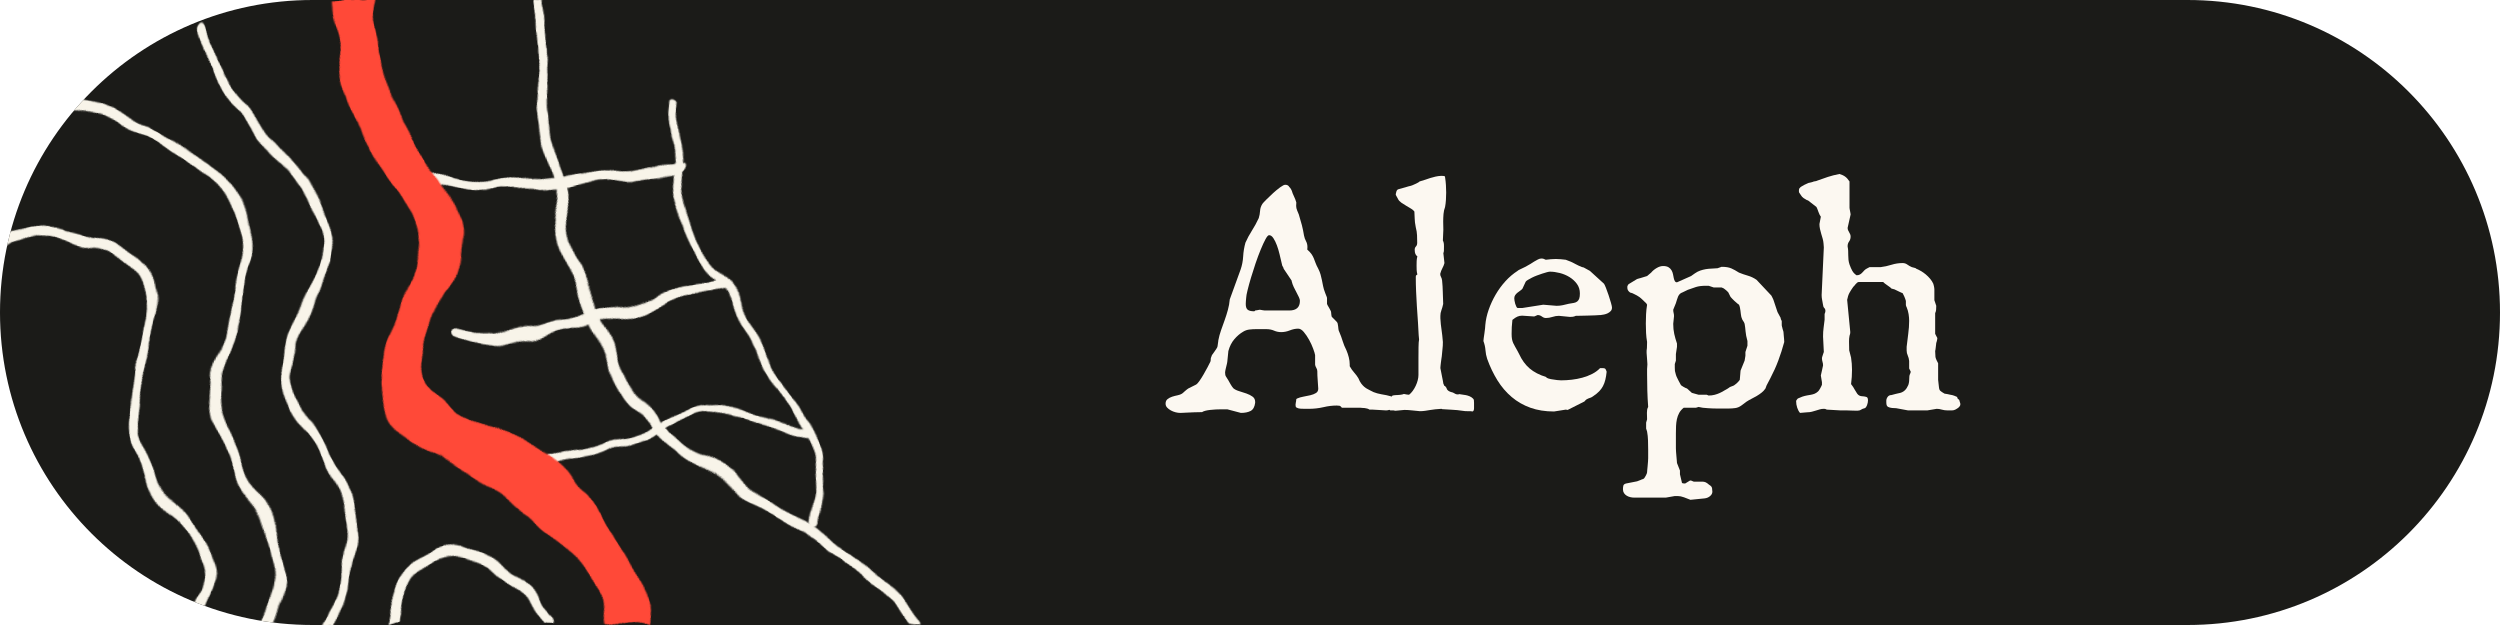
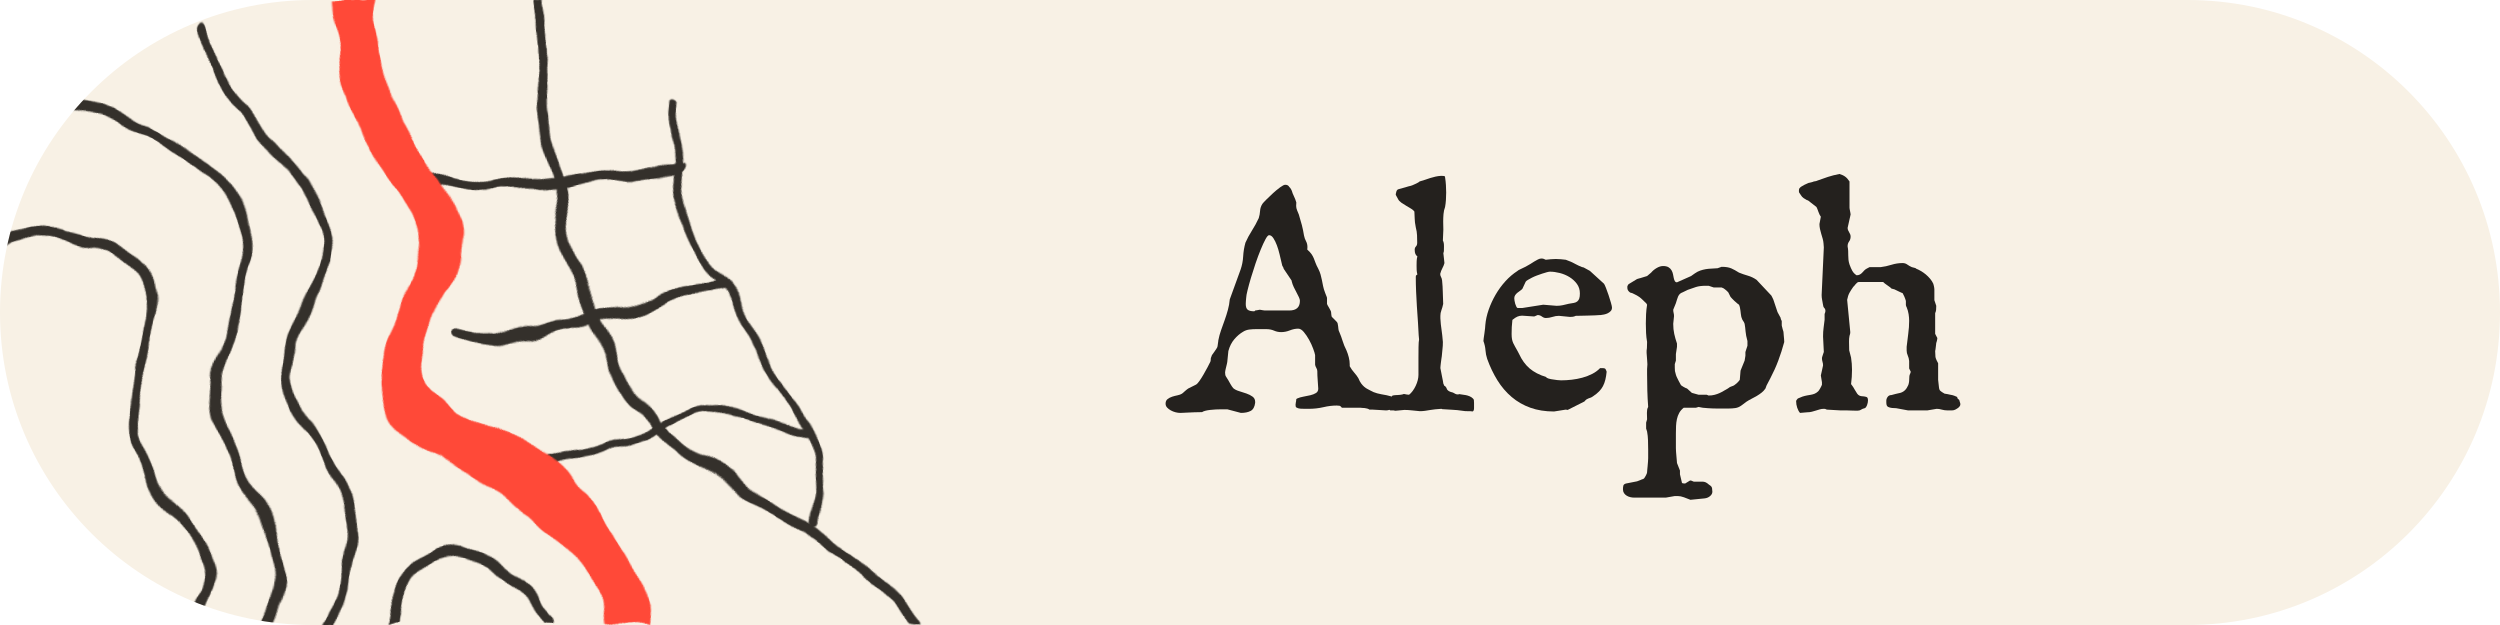
<svg xmlns="http://www.w3.org/2000/svg" xmlns:xlink="http://www.w3.org/1999/xlink" width="1040" height="260" viewBox="36 77 1040 260" fill="none" role="img" aria-labelledby="title desc">
+   <style>
+     @media (prefers-color-scheme: dark) {
+       .aleph-paper { fill: #1B1B18; }
+       .aleph-lines { stroke: #F8F4E9; }
+       .aleph-wordmark { fill: #FCF8F1; }
+     }
+   </style>
  <defs>
    <clipPath id="banner-pill">
      <rect x="36" y="77" width="1040" height="260" rx="130" />
    </clipPath>
    <filter id="banner-ink" x="-10%" y="-10%" width="120%" height="120%" color-interpolation-filters="sRGB">
      <feTurbulence type="fractalNoise" baseFrequency=".035" numOctaves="2" seed="12" result="wobble" />
      <feDisplacementMap in="SourceGraphic" in2="wobble" scale="10" xChannelSelector="R" yChannelSelector="G" result="drawn" />
      <feTurbulence type="fractalNoise" baseFrequency=".17" numOctaves="2" seed="12" result="grain" />
      <feDisplacementMap in="drawn" in2="grain" scale=".65" xChannelSelector="R" yChannelSelector="G" />
    </filter>
  </defs>
  <g clip-path="url(#banner-pill)">
-     <rect x="36" y="77" width="1040" height="260" fill="#1B1B18" />
+     <rect x="36" y="77" width="1040" height="260" class="aleph-paper" fill="#F8F1E5" />
    <g transform="translate(0 77) scale(1 1.12069) translate(0 -77)" filter="url(#banner-ink)">
-       <g stroke="#F8F4E9" stroke-width="4" stroke-linecap="round" stroke-linejoin="round">
+       <g class="aleph-lines" stroke="#34302B" stroke-width="4" stroke-linecap="round" stroke-linejoin="round">
        <path d="M60 119C78 114 102 125 119 138C137 152 143 169 135 188C128 205 120 218 127 237C133 255 149 264 151 282C153 293 148 305 142 317" />
        <path d="M34 169C48 159 65 162 80 168C100 176 102 189 98 204C93 220 89 231 97 248C105 266 129 278 122 297L120 301" />
        <path d="M120 88C125 105 138 121 155 135C171 149 176 162 170 180C166 194 154 205 157 221C159 235 172 244 178 258C187 278 178 297 168 315" />
        <path d="M263 73C256 110 265 145 277 178C287 208 299 229 324 246C349 263 387 276 419 309" />
        <path d="M316 115C313 138 322 162 336 183C354 210 383 239 376 272" stroke-width="3" />
        <path d="M217 144C246 153 284 137 318 141" />
        <path d="M226 201C263 208 306 182 336 184" />
        <path d="M258 249C285 252 313 230 338 230C350 230 360 233 371 237" stroke-width="3" />
        <path d="M198 314C200 295 209 284 223 282C237 280 255 295 266 308" />
      </g>
      <path d="M174 70C172 108 190 134 203 151C215 166 213 173 205 188C195 206 187 220 200 235C214 249 240 254 259 269C278 283 286 295 288 318L306 318C305 289 292 273 272 255C251 238 226 235 214 223C206 215 214 203 221 190C231 170 232 159 217 141C204 124 190 104 192 70Z" fill="#FF4938" />
    </g>
  </g>
  <g transform="translate(520 114) scale(1.45)" aria-label="Aleph" data-font-family="IM FELL English" data-font-style="normal" data-font-size="92">
    <defs>
      <g>
        <g id="wordmark-glyph-0-0">
          <path d="M -1.391 -1.707 C -1.391 -2.277 -1.207 -2.711 -0.832 -3.008 C -0.457 -3.309 -0.016 -3.543 0.492 -3.707 C 1.004 -3.871 1.52 -4.004 2.043 -4.109 C 2.566 -4.215 2.996 -4.371 3.324 -4.582 C 3.414 -4.641 3.535 -4.738 3.684 -4.875 C 3.832 -5.008 4 -5.16 4.18 -5.324 C 4.359 -5.488 4.539 -5.637 4.719 -5.773 C 4.898 -5.906 5.031 -6.004 5.121 -6.062 L 7.277 -7.141 C 7.547 -7.262 7.883 -7.605 8.289 -8.176 C 8.691 -8.746 9.098 -9.383 9.5 -10.086 C 9.906 -10.789 10.289 -11.477 10.648 -12.152 C 11.008 -12.824 11.262 -13.328 11.41 -13.656 C 11.469 -13.715 11.516 -13.883 11.547 -14.148 C 11.574 -14.422 11.59 -14.629 11.59 -14.781 C 11.621 -14.898 11.68 -15.055 11.77 -15.25 C 11.859 -15.445 11.906 -15.574 11.906 -15.633 C 11.965 -15.691 12.07 -15.836 12.219 -16.059 C 12.367 -16.285 12.531 -16.516 12.711 -16.758 C 12.891 -16.996 13.051 -17.227 13.184 -17.453 C 13.32 -17.676 13.402 -17.82 13.43 -17.879 C 13.461 -17.91 13.492 -18.02 13.523 -18.215 C 13.551 -18.41 13.582 -18.621 13.609 -18.844 C 13.641 -19.07 13.672 -19.285 13.703 -19.496 C 13.73 -19.707 13.746 -19.84 13.746 -19.898 C 13.926 -20.859 14.188 -21.824 14.531 -22.797 C 14.875 -23.77 15.223 -24.738 15.566 -25.695 C 15.91 -26.652 16.219 -27.625 16.484 -28.617 C 16.758 -29.602 16.938 -30.605 17.023 -31.625 L 20.125 -40.16 C 20.543 -41.359 20.793 -42.625 20.867 -43.957 C 20.941 -45.289 21.156 -46.598 21.516 -47.887 C 22.027 -49.055 22.641 -50.199 23.359 -51.324 C 24.078 -52.445 24.738 -53.652 25.336 -54.938 C 25.547 -55.598 25.672 -56.293 25.719 -57.027 C 25.762 -57.762 25.996 -58.445 26.414 -59.07 C 26.562 -59.281 26.938 -59.688 27.539 -60.285 C 28.137 -60.883 28.781 -61.5 29.469 -62.125 C 30.156 -62.758 30.832 -63.309 31.492 -63.789 C 32.148 -64.27 32.629 -64.508 32.93 -64.508 C 33.496 -64.508 33.887 -64.297 34.094 -63.879 C 34.246 -63.758 34.402 -63.562 34.566 -63.297 C 34.73 -63.023 34.812 -62.859 34.812 -62.801 C 34.965 -62.262 35.172 -61.723 35.445 -61.184 C 35.711 -60.645 35.938 -60.062 36.117 -59.43 L 36.07 -58.445 C 36.07 -58.023 36.168 -57.582 36.363 -57.117 C 36.559 -56.652 36.715 -56.273 36.836 -55.973 C 37.164 -54.926 37.457 -53.906 37.711 -52.918 C 37.965 -51.93 38.168 -50.941 38.32 -49.953 C 38.438 -49.355 38.633 -48.809 38.902 -48.312 C 39.172 -47.82 39.305 -47.258 39.305 -46.629 L 39.262 -45.91 C 39.801 -45.43 40.203 -44.996 40.477 -44.609 C 40.742 -44.219 40.961 -43.82 41.125 -43.418 C 41.289 -43.012 41.457 -42.578 41.621 -42.113 C 41.785 -41.648 42.047 -41.09 42.406 -40.43 C 42.707 -39.832 42.93 -39.27 43.078 -38.746 C 43.23 -38.223 43.355 -37.688 43.461 -37.148 C 43.566 -36.609 43.68 -36.043 43.797 -35.445 C 43.918 -34.844 44.113 -34.199 44.383 -33.512 C 44.414 -33.363 44.512 -33.109 44.676 -32.75 C 44.84 -32.391 44.922 -32.148 44.922 -32.031 L 44.922 -30.32 C 44.922 -30.262 44.98 -30.129 45.102 -29.918 C 45.223 -29.707 45.355 -29.477 45.508 -29.223 C 45.656 -28.969 45.789 -28.719 45.91 -28.48 C 46.031 -28.242 46.09 -28.078 46.09 -27.984 C 46.09 -27.957 46.098 -27.875 46.113 -27.738 C 46.129 -27.605 46.141 -27.453 46.156 -27.289 C 46.172 -27.125 46.195 -26.969 46.227 -26.82 C 46.254 -26.668 46.285 -26.594 46.312 -26.594 L 47.57 -25.336 C 47.781 -25.156 47.918 -24.945 47.977 -24.707 C 48.035 -24.469 48.082 -24.207 48.109 -23.922 C 48.141 -23.637 48.172 -23.352 48.203 -23.066 C 48.23 -22.781 48.32 -22.508 48.469 -22.234 C 48.828 -21.398 49.145 -20.535 49.414 -19.652 C 49.684 -18.77 50.043 -17.895 50.492 -17.023 C 50.762 -16.398 50.984 -15.73 51.164 -15.027 C 51.344 -14.324 51.438 -13.641 51.438 -12.984 L 51.438 -12.445 C 51.824 -11.754 52.258 -11.141 52.738 -10.602 C 53.219 -10.062 53.605 -9.539 53.906 -9.031 C 54.176 -8.371 54.461 -7.848 54.758 -7.457 C 55.059 -7.066 55.352 -6.754 55.637 -6.516 C 55.922 -6.273 56.195 -6.086 56.469 -5.953 C 56.734 -5.816 57.008 -5.676 57.273 -5.523 C 57.934 -5.137 58.617 -4.852 59.32 -4.672 C 60.023 -4.492 60.914 -4.312 61.992 -4.133 L 63.25 -3.82 C 63.641 -3.578 63.879 -3.227 63.969 -2.762 C 64.059 -2.297 64.102 -1.902 64.102 -1.57 C 64.102 -0.945 63.855 -0.488 63.363 -0.203 C 62.867 0.082 62.367 0.227 61.859 0.227 L 58.039 0 L 57.094 0 C 56.945 -0.121 56.742 -0.219 56.488 -0.293 C 56.234 -0.367 55.973 -0.418 55.703 -0.449 C 55.434 -0.48 55.188 -0.492 54.961 -0.492 C 54.738 -0.492 54.594 -0.508 54.535 -0.539 L 49.188 -0.539 C 48.949 -0.867 48.734 -1.055 48.539 -1.102 C 48.344 -1.145 48.066 -1.168 47.707 -1.168 C 46.48 -1.168 45.199 -1.012 43.867 -0.695 C 42.535 -0.383 41.117 -0.227 39.621 -0.227 L 38.633 -0.227 C 38.152 -0.227 37.695 -0.238 37.262 -0.27 C 36.828 -0.301 36.445 -0.418 36.117 -0.629 C 35.969 -0.719 35.891 -0.973 35.891 -1.391 L 35.984 -2.109 C 36.043 -2.262 36.07 -2.395 36.07 -2.516 C 36.07 -2.637 36.07 -2.727 36.07 -2.785 C 36.07 -2.996 36.164 -3.129 36.344 -3.188 C 36.883 -3.43 37.496 -3.609 38.184 -3.727 C 38.871 -3.848 39.531 -3.984 40.16 -4.133 C 40.789 -4.281 41.32 -4.492 41.754 -4.762 C 42.188 -5.031 42.406 -5.438 42.406 -5.977 L 42.406 -6.062 C 42.375 -6.754 42.324 -7.539 42.25 -8.422 C 42.176 -9.305 42.137 -10.184 42.137 -11.051 C 42.137 -11.352 42.039 -11.664 41.844 -11.992 C 41.648 -12.324 41.539 -12.625 41.508 -12.891 L 41.508 -15.633 C 41.449 -16.023 41.262 -16.645 40.945 -17.496 C 40.633 -18.352 40.242 -19.195 39.777 -20.035 C 39.312 -20.875 38.812 -21.613 38.273 -22.258 C 37.734 -22.902 37.195 -23.227 36.656 -23.227 C 35.879 -23.227 35.078 -23.059 34.254 -22.73 C 33.43 -22.402 32.598 -22.234 31.758 -22.234 C 31.039 -22.234 30.359 -22.379 29.715 -22.664 C 29.07 -22.949 28.316 -23.09 27.445 -23.09 L 24.57 -23.09 C 23.945 -23.09 23.309 -23.051 22.664 -22.977 C 22.02 -22.902 21.43 -22.699 20.891 -22.371 C 19.961 -21.832 19.105 -21.105 18.328 -20.191 C 17.551 -19.277 16.98 -18.148 16.621 -16.801 L 16.305 -13.656 C 16.305 -13.598 16.277 -13.445 16.219 -13.207 C 16.156 -12.969 16.098 -12.711 16.039 -12.445 C 15.977 -12.172 15.918 -11.926 15.859 -11.703 C 15.797 -11.477 15.766 -11.336 15.766 -11.273 C 15.766 -11.215 15.754 -11.125 15.723 -11.008 C 15.691 -10.887 15.68 -10.766 15.68 -10.648 C 15.68 -10.109 15.766 -9.719 15.945 -9.477 C 16.125 -9.238 16.352 -8.879 16.621 -8.398 C 16.77 -8.133 16.973 -7.773 17.227 -7.32 C 17.48 -6.875 17.742 -6.484 18.016 -6.156 C 18.434 -5.797 18.996 -5.512 19.699 -5.301 C 20.402 -5.09 21.098 -4.867 21.789 -4.625 C 22.477 -4.387 23.066 -4.086 23.562 -3.727 C 24.055 -3.367 24.305 -2.875 24.305 -2.246 L 24.305 -1.93 C 24.152 -0.766 23.719 0.008 23 0.383 C 22.281 0.758 21.352 0.945 20.215 0.945 L 16.305 -0.09 L 14.688 -0.09 C 14.148 -0.09 13.598 -0.074 13.027 -0.047 C 12.457 -0.016 11.91 0.031 11.387 0.09 C 10.863 0.148 10.398 0.23 9.996 0.336 C 9.59 0.441 9.285 0.57 9.074 0.719 C 8.324 0.719 7.586 0.734 6.852 0.766 C 6.117 0.793 5.457 0.824 4.875 0.852 C 4.289 0.883 3.812 0.906 3.438 0.922 C 3.062 0.938 2.844 0.945 2.785 0.945 C 2.395 0.945 1.961 0.883 1.484 0.766 C 1.004 0.645 0.547 0.465 0.113 0.227 C -0.32 -0.016 -0.68 -0.293 -0.965 -0.605 C -1.25 -0.922 -1.391 -1.289 -1.391 -1.707 Z M 21.742 -32.164 C 21.711 -31.836 21.684 -31.512 21.652 -31.199 C 21.621 -30.883 21.609 -30.594 21.609 -30.32 C 21.609 -29.484 21.801 -28.922 22.191 -28.637 C 22.582 -28.352 23.18 -28.211 23.988 -28.211 C 24.078 -28.211 24.152 -28.242 24.211 -28.301 C 24.242 -28.332 24.273 -28.375 24.305 -28.438 C 24.363 -28.438 24.566 -28.465 24.91 -28.523 C 25.254 -28.586 25.5 -28.629 25.648 -28.66 C 25.922 -28.629 26.184 -28.586 26.438 -28.523 C 26.691 -28.465 26.895 -28.438 27.043 -28.438 L 34.094 -28.438 C 36.133 -28.438 37.148 -29.363 37.148 -31.219 C 37.148 -31.492 37.055 -31.836 36.859 -32.254 C 36.664 -32.672 36.43 -33.129 36.164 -33.625 C 35.891 -34.117 35.629 -34.633 35.375 -35.172 C 35.121 -35.711 34.934 -36.238 34.812 -36.746 C 34.812 -36.957 34.738 -37.137 34.59 -37.285 L 32.477 -40.43 C 32.477 -40.578 32.426 -40.73 32.32 -40.879 C 32.215 -41.027 32.133 -41.18 32.074 -41.328 L 31.852 -42.273 C 31.699 -42.898 31.52 -43.664 31.312 -44.562 C 31.102 -45.461 30.848 -46.312 30.547 -47.125 C 30.246 -47.93 29.91 -48.621 29.535 -49.188 C 29.16 -49.758 28.75 -50.043 28.301 -50.043 C 28.031 -50.043 27.688 -49.652 27.266 -48.875 C 26.848 -48.098 26.391 -47.109 25.898 -45.91 C 25.402 -44.711 24.91 -43.387 24.414 -41.934 C 23.922 -40.48 23.48 -39.098 23.09 -37.781 C 22.699 -36.461 22.379 -35.285 22.125 -34.254 C 21.871 -33.219 21.742 -32.523 21.742 -32.164 Z M 21.742 -32.164 " />
        </g>
        <g id="wordmark-glyph-0-1">
          <path d="M 2.562 0.312 C 2.469 0.312 2.367 0.312 2.246 0.312 C 2.125 0.312 1.992 0.285 1.844 0.227 L 0.898 0.227 L 0.359 -0.227 L 0.359 -2.336 L 1.391 -3.953 C 1.664 -4.074 1.977 -4.141 2.336 -4.156 C 2.695 -4.172 2.891 -4.18 2.922 -4.18 C 3.039 -4.18 3.316 -4.199 3.75 -4.246 C 4.184 -4.289 4.539 -4.371 4.805 -4.492 C 5.496 -4.344 5.988 -4.266 6.289 -4.266 C 6.648 -4.539 6.992 -4.898 7.32 -5.344 C 7.652 -5.797 7.945 -6.289 8.199 -6.828 C 8.453 -7.367 8.648 -7.906 8.781 -8.445 C 8.918 -8.984 8.984 -9.477 8.984 -9.93 L 8.984 -14.914 C 8.984 -15.961 8.992 -16.988 9.008 -17.992 C 9.023 -18.996 9.074 -19.707 9.164 -20.125 C 9.074 -20.934 9.016 -21.734 8.984 -22.527 C 8.953 -23.32 8.91 -24.125 8.852 -24.93 L 8.535 -29.602 C 8.445 -31.012 8.371 -32.418 8.312 -33.828 C 8.25 -35.234 8.219 -36.656 8.219 -38.094 C 8.219 -38.242 8.234 -38.355 8.266 -38.43 C 8.297 -38.504 8.43 -38.617 8.672 -38.766 C 8.551 -39.246 8.484 -39.68 8.469 -40.07 C 8.453 -40.461 8.445 -40.879 8.445 -41.328 C 8.445 -41.746 8.453 -42.176 8.469 -42.609 C 8.484 -43.043 8.551 -43.5 8.672 -43.977 C 8.43 -44.129 8.242 -44.352 8.109 -44.652 C 7.973 -44.953 7.906 -45.355 7.906 -45.867 C 7.906 -46.254 8.027 -46.57 8.266 -46.809 C 8.504 -47.047 8.625 -47.406 8.625 -47.887 C 8.625 -48.547 8.609 -49.25 8.578 -50 C 8.551 -50.746 8.43 -51.512 8.219 -52.289 C 8.012 -53.336 7.906 -54.176 7.906 -54.805 C 7.906 -55.434 7.875 -56.109 7.816 -56.828 C 7.637 -57.094 7.328 -57.367 6.895 -57.633 C 6.461 -57.906 5.996 -58.18 5.504 -58.465 C 5.008 -58.75 4.539 -59.051 4.086 -59.363 C 3.641 -59.68 3.324 -60.016 3.145 -60.375 C 2.906 -60.855 2.746 -61.145 2.672 -61.25 C 2.598 -61.355 2.531 -61.484 2.469 -61.633 C 2.469 -61.844 2.531 -62.148 2.648 -62.555 C 2.77 -62.957 2.996 -63.191 3.324 -63.25 C 3.953 -63.398 4.598 -63.578 5.258 -63.789 C 5.914 -64 6.41 -64.133 6.738 -64.195 C 6.797 -64.195 6.957 -64.246 7.211 -64.352 C 7.465 -64.457 7.734 -64.574 8.02 -64.711 C 8.305 -64.844 8.574 -64.98 8.828 -65.113 C 9.082 -65.25 9.238 -65.359 9.297 -65.453 C 9.867 -65.602 10.398 -65.766 10.895 -65.945 C 11.387 -66.125 11.875 -66.289 12.352 -66.438 C 12.832 -66.59 13.336 -66.723 13.859 -66.844 C 14.383 -66.965 14.945 -67.039 15.543 -67.07 C 15.844 -67.07 16.098 -67.055 16.305 -67.023 C 16.516 -66.992 16.621 -66.875 16.621 -66.664 C 16.742 -65.887 16.824 -65.129 16.867 -64.395 C 16.914 -63.66 16.938 -62.949 16.938 -62.262 C 16.938 -61.574 16.914 -60.875 16.867 -60.172 C 16.824 -59.469 16.742 -58.789 16.621 -58.129 C 16.383 -57.5 16.23 -56.828 16.172 -56.109 C 16.113 -55.391 16.082 -54.672 16.082 -53.953 L 16.125 -51.617 L 15.992 -48.516 C 16.113 -48.277 16.195 -48.035 16.238 -47.797 C 16.285 -47.559 16.305 -47.242 16.305 -46.852 C 16.305 -46.254 16.301 -45.82 16.285 -45.551 C 16.27 -45.281 16.219 -45.07 16.125 -44.922 L 16.441 -42.047 C 16.32 -41.566 16.125 -41.082 15.859 -40.586 C 15.586 -40.094 15.379 -39.547 15.227 -38.945 C 15.227 -38.617 15.305 -38.324 15.453 -38.07 C 15.602 -37.816 15.707 -37.48 15.766 -37.062 C 15.887 -35.891 15.953 -34.77 15.969 -33.691 C 15.984 -32.613 16.023 -31.492 16.082 -30.32 C 15.934 -29.633 15.762 -29.027 15.566 -28.504 C 15.371 -27.98 15.273 -27.445 15.273 -26.906 L 15.273 -26.188 C 15.305 -25.562 15.348 -24.984 15.406 -24.461 C 15.469 -23.938 15.535 -23.418 15.609 -22.91 C 15.684 -22.402 15.754 -21.871 15.812 -21.316 C 15.871 -20.762 15.934 -20.125 15.992 -19.406 C 15.992 -18.629 15.953 -17.953 15.879 -17.383 C 15.805 -16.816 15.738 -16.125 15.68 -15.32 C 15.648 -15.141 15.609 -14.883 15.566 -14.555 C 15.52 -14.227 15.477 -13.887 15.43 -13.543 C 15.387 -13.199 15.348 -12.879 15.32 -12.578 C 15.289 -12.277 15.273 -12.07 15.273 -11.949 L 15.273 -11.906 C 15.305 -11.754 15.363 -11.453 15.453 -11.008 C 15.543 -10.555 15.633 -10.094 15.723 -9.613 C 15.812 -9.133 15.902 -8.684 15.992 -8.266 C 16.082 -7.848 16.125 -7.578 16.125 -7.457 L 16.441 -6.781 L 16.531 -6.781 C 16.621 -6.781 16.68 -6.738 16.711 -6.648 C 16.742 -6.559 16.785 -6.5 16.844 -6.469 C 16.965 -6.348 17.039 -6.223 17.07 -6.086 C 17.102 -5.953 17.168 -5.816 17.273 -5.684 C 17.379 -5.547 17.543 -5.414 17.766 -5.277 C 17.992 -5.145 18.359 -5.016 18.867 -4.898 C 19.438 -4.539 19.871 -4.359 20.172 -4.359 C 20.258 -4.359 20.336 -4.359 20.395 -4.359 C 20.453 -4.359 20.559 -4.387 20.711 -4.445 C 20.949 -4.387 21.234 -4.344 21.562 -4.312 C 21.891 -4.281 22.234 -4.23 22.594 -4.156 C 22.953 -4.082 23.312 -3.969 23.672 -3.82 C 24.031 -3.668 24.348 -3.461 24.617 -3.188 C 24.766 -3.07 24.855 -2.914 24.887 -2.719 C 24.918 -2.523 24.93 -2.262 24.93 -1.93 L 24.93 -0.406 C 24.93 -0.195 24.902 0 24.844 0.18 C 24.781 0.359 24.664 0.48 24.484 0.539 C 24.242 0.48 23.996 0.449 23.742 0.449 C 23.488 0.449 23.238 0.449 23 0.449 C 22.789 0.449 22.566 0.441 22.328 0.426 C 22.086 0.41 21.789 0.375 21.43 0.312 L 20.035 0.133 C 19.977 0.133 19.848 0.129 19.652 0.113 C 19.457 0.098 19.25 0.082 19.023 0.066 C 18.801 0.051 18.59 0.039 18.395 0.023 C 18.199 0.008 18.074 0 18.016 0 L 15.812 -0.133 C 15.781 -0.133 15.754 -0.148 15.723 -0.18 C 15.691 -0.18 15.672 -0.188 15.656 -0.203 C 15.641 -0.219 15.617 -0.227 15.586 -0.227 C 14.93 -0.195 14.336 -0.148 13.812 -0.09 C 13.289 -0.031 12.797 0.039 12.332 0.113 C 11.867 0.188 11.402 0.262 10.938 0.336 C 10.473 0.41 9.957 0.449 9.391 0.449 C 8.699 0.391 7.957 0.312 7.164 0.227 C 6.371 0.133 5.629 0.09 4.941 0.09 Z M 2.562 0.312 " />
        </g>
        <g id="wordmark-glyph-0-2">
          <path d="M 2.875 -19.676 C 2.875 -19.824 2.906 -20.117 2.965 -20.551 C 3.023 -20.984 3.094 -21.449 3.168 -21.945 C 3.242 -22.438 3.301 -22.91 3.348 -23.359 C 3.391 -23.809 3.414 -24.109 3.414 -24.258 C 3.535 -25.695 3.855 -27.164 4.379 -28.66 C 4.902 -30.156 5.57 -31.602 6.379 -32.996 C 7.188 -34.387 8.125 -35.668 9.188 -36.836 C 10.25 -38.004 11.41 -38.992 12.668 -39.801 C 12.699 -39.859 12.855 -39.965 13.141 -40.117 C 13.426 -40.266 13.73 -40.414 14.062 -40.562 C 14.391 -40.715 14.703 -40.863 15.004 -41.016 C 15.305 -41.164 15.484 -41.27 15.543 -41.328 C 15.754 -41.418 16.031 -41.574 16.375 -41.801 C 16.719 -42.023 17.07 -42.25 17.43 -42.473 C 17.789 -42.699 18.148 -42.898 18.508 -43.078 C 18.867 -43.258 19.195 -43.352 19.496 -43.352 C 19.766 -43.352 19.984 -43.32 20.148 -43.258 C 20.312 -43.199 20.516 -43.109 20.754 -42.992 C 21.262 -43.051 21.75 -43.102 22.215 -43.148 C 22.68 -43.191 23.148 -43.215 23.629 -43.215 C 24.137 -43.215 24.617 -43.191 25.066 -43.148 C 25.516 -43.102 25.996 -43.051 26.504 -42.992 C 26.504 -42.992 26.562 -42.969 26.684 -42.922 C 26.805 -42.879 26.938 -42.824 27.086 -42.766 C 27.238 -42.707 27.387 -42.645 27.539 -42.586 C 27.688 -42.527 27.805 -42.48 27.898 -42.453 C 27.984 -42.422 28.164 -42.34 28.438 -42.203 C 28.703 -42.07 29.004 -41.914 29.336 -41.734 C 29.664 -41.555 29.977 -41.395 30.277 -41.262 C 30.578 -41.125 30.785 -41.043 30.906 -41.016 C 30.906 -40.984 31.012 -40.938 31.219 -40.879 C 31.43 -40.82 31.566 -40.789 31.625 -40.789 L 33.422 -39.801 L 37.465 -36.117 C 37.586 -35.969 37.773 -35.57 38.027 -34.926 C 38.281 -34.281 38.535 -33.578 38.789 -32.816 C 39.043 -32.051 39.27 -31.324 39.465 -30.637 C 39.66 -29.949 39.758 -29.5 39.758 -29.289 C 39.758 -28.871 39.637 -28.531 39.398 -28.277 C 39.156 -28.023 38.871 -27.812 38.543 -27.648 C 38.215 -27.484 37.863 -27.363 37.488 -27.289 C 37.113 -27.215 36.789 -27.164 36.523 -27.133 L 36.344 -27.133 C 36.043 -27.102 35.555 -27.074 34.883 -27.043 C 34.207 -27.012 33.504 -26.992 32.77 -26.977 C 32.035 -26.961 31.348 -26.945 30.703 -26.93 C 30.059 -26.914 29.617 -26.906 29.379 -26.906 C 29.051 -26.758 28.758 -26.668 28.504 -26.641 C 28.25 -26.609 27.984 -26.594 27.719 -26.594 L 24.527 -26.906 C 23.93 -26.906 23.309 -26.805 22.664 -26.594 C 22.02 -26.383 21.398 -26.281 20.797 -26.281 C 20.41 -26.281 20.027 -26.422 19.652 -26.707 C 19.277 -26.992 18.867 -27.133 18.418 -27.133 C 18.359 -27.133 18.199 -27.066 17.945 -26.93 C 17.691 -26.797 17.504 -26.727 17.383 -26.727 L 13.969 -26.953 C 13.492 -26.953 13.043 -26.863 12.625 -26.684 C 12.203 -26.504 11.727 -26.188 11.188 -25.742 C 11.094 -24.961 11.035 -24.281 11.008 -23.695 C 10.977 -23.113 10.961 -22.461 10.961 -21.742 C 10.961 -21.113 11 -20.605 11.074 -20.215 C 11.148 -19.824 11.262 -19.457 11.41 -19.113 C 11.559 -18.77 11.738 -18.426 11.949 -18.082 C 12.16 -17.738 12.398 -17.309 12.668 -16.801 L 13.117 -15.945 C 13.895 -14.242 14.898 -12.863 16.125 -11.812 C 17.355 -10.766 18.941 -9.941 20.891 -9.344 C 20.891 -9.195 21.105 -9.051 21.539 -8.918 C 21.973 -8.781 22.461 -8.684 23 -8.625 C 23.629 -8.504 24.348 -8.43 25.156 -8.398 C 26.145 -8.398 27.164 -8.461 28.211 -8.578 C 29.258 -8.699 30.277 -8.895 31.266 -9.164 C 32.254 -9.434 33.191 -9.793 34.074 -10.242 C 34.957 -10.691 35.711 -11.246 36.344 -11.906 L 37.062 -11.906 C 37.422 -11.906 37.668 -11.852 37.801 -11.746 C 37.938 -11.641 38.078 -11.352 38.227 -10.871 C 38.141 -10.004 38.012 -9.23 37.848 -8.559 C 37.684 -7.883 37.457 -7.277 37.172 -6.738 C 36.887 -6.199 36.523 -5.699 36.07 -5.234 C 35.625 -4.77 35.039 -4.297 34.32 -3.82 C 34.082 -3.641 33.855 -3.512 33.648 -3.438 C 33.438 -3.363 33.242 -3.293 33.062 -3.234 C 32.883 -3.176 32.695 -3.086 32.5 -2.965 C 32.305 -2.844 32.09 -2.637 31.852 -2.336 L 27.043 0.09 L 26.504 0 L 23.133 0.539 C 20.617 0.539 18.359 0.18 16.352 -0.539 C 14.344 -1.258 12.555 -2.285 10.984 -3.617 C 9.41 -4.949 8.047 -6.543 6.895 -8.398 C 5.742 -10.258 4.762 -12.309 3.953 -14.555 C 3.684 -15.363 3.52 -16.195 3.461 -17.047 C 3.398 -17.902 3.203 -18.777 2.875 -19.676 Z M 11.727 -31.938 C 11.727 -31.789 11.746 -31.566 11.793 -31.266 C 11.836 -30.965 11.906 -30.668 11.992 -30.367 C 12.086 -30.066 12.188 -29.797 12.309 -29.559 C 12.43 -29.32 12.547 -29.184 12.668 -29.156 L 14.062 -29.156 L 20.035 -30.098 L 23.852 -29.781 C 24.512 -29.781 25.105 -29.844 25.629 -29.961 C 26.152 -30.082 26.727 -30.219 27.359 -30.367 C 27.926 -30.457 28.414 -30.539 28.816 -30.613 C 29.223 -30.688 29.551 -30.832 29.805 -31.039 C 30.059 -31.25 30.246 -31.527 30.367 -31.871 C 30.488 -32.215 30.547 -32.703 30.547 -33.332 C 30.547 -34.379 30.262 -35.293 29.695 -36.07 C 29.125 -36.852 28.414 -37.504 27.559 -38.027 C 26.707 -38.551 25.777 -38.941 24.773 -39.195 C 23.77 -39.449 22.836 -39.578 21.969 -39.578 C 21.758 -39.578 21.457 -39.523 21.07 -39.418 C 20.68 -39.312 20.238 -39.18 19.742 -39.016 C 19.25 -38.852 18.738 -38.672 18.215 -38.477 C 17.691 -38.281 17.211 -38.07 16.777 -37.848 C 16.344 -37.621 15.961 -37.414 15.633 -37.219 C 15.305 -37.023 15.094 -36.852 15.004 -36.703 L 14.062 -34.68 C 13.883 -34.469 13.656 -34.273 13.387 -34.094 C 13.117 -33.914 12.855 -33.723 12.602 -33.512 C 12.348 -33.301 12.137 -33.07 11.973 -32.816 C 11.809 -32.562 11.727 -32.27 11.727 -31.938 Z M 11.727 -31.938 " />
        </g>
        <g id="wordmark-glyph-0-3">
          <path d="M 15.543 24.797 L 12.984 25.246 L 3.863 25.246 C 3.504 25.246 3.137 25.203 2.762 25.109 C 2.387 25.023 2.043 24.879 1.73 24.684 C 1.414 24.488 1.16 24.242 0.965 23.945 C 0.77 23.645 0.672 23.285 0.672 22.867 C 0.672 22.445 0.711 22.094 0.785 21.809 C 0.859 21.523 1.109 21.324 1.527 21.203 L 4.719 20.574 C 4.926 20.516 5.121 20.438 5.301 20.352 C 5.449 20.289 5.609 20.23 5.773 20.172 C 5.938 20.109 6.062 20.051 6.156 19.992 C 6.273 19.992 6.41 19.945 6.559 19.855 C 6.617 19.824 6.68 19.781 6.738 19.719 C 6.887 19.539 7.066 19.25 7.277 18.844 C 7.488 18.441 7.594 18.148 7.594 17.969 C 7.594 17.91 7.605 17.707 7.637 17.363 C 7.668 17.02 7.703 16.629 7.75 16.195 C 7.793 15.762 7.832 15.332 7.859 14.914 C 7.891 14.496 7.906 14.164 7.906 13.926 L 7.906 11.5 C 7.906 10.602 7.891 9.711 7.859 8.828 C 7.832 7.945 7.742 7.098 7.594 6.289 L 7.32 5.438 L 7.32 3.727 L 7.594 2.785 L 7.547 0.945 C 7.547 0.613 7.57 0.309 7.613 0.023 C 7.66 -0.262 7.758 -0.523 7.906 -0.766 C 7.785 -2.383 7.703 -3.961 7.66 -5.504 C 7.613 -7.047 7.594 -8.609 7.594 -10.195 L 7.594 -11.633 L 7.68 -12.891 C 7.68 -12.922 7.68 -12.969 7.68 -13.027 C 7.68 -13.086 7.676 -13.223 7.66 -13.43 C 7.645 -13.641 7.621 -13.969 7.594 -14.422 C 7.562 -14.867 7.516 -15.484 7.457 -16.262 C 7.457 -16.5 7.457 -16.727 7.457 -16.938 C 7.457 -17.145 7.488 -17.383 7.547 -17.656 L 7.594 -19.406 C 7.441 -20.273 7.344 -21.145 7.301 -22.012 C 7.254 -22.879 7.234 -23.777 7.234 -24.707 C 7.234 -25.574 7.254 -26.453 7.301 -27.336 C 7.344 -28.219 7.441 -29.141 7.594 -30.098 L 7.32 -30.547 C 7.234 -30.605 7.105 -30.719 6.941 -30.883 C 6.777 -31.047 6.617 -31.207 6.469 -31.355 C 6.289 -31.535 6.078 -31.73 5.84 -31.938 C 5.75 -32.031 5.602 -32.148 5.391 -32.297 C 5.18 -32.449 4.941 -32.598 4.672 -32.75 C 4.402 -32.898 4.141 -33.031 3.887 -33.152 C 3.633 -33.273 3.445 -33.363 3.324 -33.422 C 3.145 -33.48 3.004 -33.52 2.898 -33.535 C 2.793 -33.551 2.711 -33.586 2.648 -33.648 C 2.172 -34.008 1.93 -34.426 1.93 -34.906 C 1.93 -34.965 1.93 -35.078 1.93 -35.242 C 1.93 -35.406 1.961 -35.52 2.023 -35.578 C 2.082 -35.668 2.125 -35.75 2.156 -35.824 C 2.188 -35.898 2.277 -35.984 2.426 -36.07 L 4.719 -37.465 C 4.805 -37.496 4.91 -37.523 5.031 -37.555 C 5.121 -37.586 5.211 -37.613 5.301 -37.645 C 5.391 -37.676 5.465 -37.688 5.523 -37.688 L 7.594 -38.32 L 8.758 -39.305 C 9.18 -39.816 9.711 -40.258 10.355 -40.633 C 11 -41.008 11.605 -41.195 12.172 -41.195 C 12.832 -41.195 13.348 -41.082 13.723 -40.855 C 14.098 -40.633 14.391 -40.34 14.602 -39.98 C 14.809 -39.621 14.953 -39.246 15.027 -38.859 C 15.102 -38.469 15.176 -38.094 15.25 -37.734 C 15.324 -37.375 15.43 -37.082 15.566 -36.859 C 15.699 -36.633 15.902 -36.523 16.172 -36.523 L 20.215 -38.32 L 21.293 -39.082 C 21.801 -39.441 22.32 -39.711 22.844 -39.891 C 23.367 -40.07 23.898 -40.203 24.438 -40.297 C 24.977 -40.383 25.523 -40.438 26.078 -40.453 C 26.633 -40.469 27.207 -40.504 27.805 -40.562 L 28.977 -40.969 C 29.602 -40.969 30.137 -40.93 30.57 -40.855 C 31.004 -40.781 31.398 -40.668 31.758 -40.52 C 32.117 -40.371 32.465 -40.199 32.793 -40.004 C 33.121 -39.809 33.512 -39.578 33.961 -39.305 C 34.77 -38.977 35.617 -38.684 36.5 -38.43 C 37.383 -38.176 38.215 -37.781 38.992 -37.242 L 43.258 -32.703 L 43.531 -32.164 C 43.59 -32.016 43.656 -31.879 43.73 -31.758 C 43.805 -31.641 43.844 -31.551 43.844 -31.492 L 45.012 -27.984 L 45.91 -26.324 C 45.91 -26.145 45.953 -25.965 46.047 -25.785 L 46.227 -25.426 L 46.227 -24.168 C 46.254 -24.02 46.285 -23.883 46.312 -23.766 C 46.344 -23.645 46.375 -23.539 46.406 -23.449 C 46.434 -23.359 46.449 -23.285 46.449 -23.227 L 46.719 -22.328 C 46.75 -21.938 46.777 -21.562 46.809 -21.203 C 46.84 -20.875 46.867 -20.551 46.898 -20.238 C 46.93 -19.922 46.945 -19.645 46.945 -19.406 C 46.434 -17.52 45.867 -15.738 45.234 -14.062 C 44.609 -12.383 43.859 -10.723 42.992 -9.074 L 41.867 -6.918 L 41.555 -6.062 C 41.254 -5.617 40.887 -5.219 40.453 -4.875 C 40.02 -4.531 39.547 -4.207 39.039 -3.906 C 38.527 -3.609 38.02 -3.332 37.508 -3.078 C 37 -2.824 36.523 -2.547 36.07 -2.246 L 34.633 -1.168 C 34.094 -0.777 33.527 -0.539 32.93 -0.449 C 32.328 -0.359 31.684 -0.312 30.996 -0.312 L 28.977 -0.312 C 28.496 -0.312 28.055 -0.312 27.648 -0.312 C 27.246 -0.312 26.832 -0.32 26.414 -0.336 C 25.996 -0.352 25.555 -0.375 25.09 -0.406 C 24.625 -0.434 24.109 -0.48 23.539 -0.539 L 22.371 -0.766 L 21.609 -0.539 L 18.102 -0.539 C 17.535 -0.09 17.102 0.41 16.801 0.965 C 16.5 1.52 16.285 2.109 16.148 2.742 C 16.016 3.367 15.934 4.027 15.902 4.719 C 15.871 5.406 15.859 6.109 15.859 6.828 L 15.859 11.051 C 15.859 11.289 15.871 11.633 15.902 12.086 C 15.934 12.531 15.969 12.988 16.016 13.453 C 16.059 13.918 16.098 14.328 16.125 14.688 C 16.156 15.047 16.172 15.258 16.172 15.32 L 17.023 17.477 L 17.023 18.555 L 17.562 20.844 C 17.562 21.023 17.668 21.129 17.879 21.156 C 18.09 21.188 18.297 21.203 18.508 21.203 L 19.898 20.352 L 20.215 20.352 L 20.977 20.664 L 23.449 20.664 C 23.777 20.664 24.086 20.723 24.371 20.844 C 24.656 20.965 24.977 21.188 25.336 21.516 C 25.727 21.758 25.98 21.973 26.102 22.168 C 26.219 22.363 26.281 22.672 26.281 23.09 L 26.324 23.539 C 26.324 24.02 26.102 24.445 25.648 24.82 C 25.203 25.195 24.676 25.41 24.078 25.469 L 20.035 25.875 C 19.438 25.637 18.816 25.395 18.172 25.156 C 17.527 24.918 16.938 24.797 16.398 24.797 Z M 15.543 -12.039 C 15.543 -11.621 15.559 -11.297 15.586 -11.074 C 15.617 -10.848 15.707 -10.496 15.859 -10.016 C 15.918 -9.777 16.031 -9.492 16.195 -9.164 C 16.359 -8.836 16.516 -8.52 16.664 -8.219 C 16.844 -7.891 17.039 -7.531 17.25 -7.141 C 17.25 -7.082 17.332 -6.992 17.496 -6.875 C 17.66 -6.754 17.848 -6.633 18.059 -6.516 C 18.27 -6.395 18.469 -6.289 18.664 -6.199 C 18.859 -6.109 18.988 -6.062 19.047 -6.062 L 20.438 -4.805 L 22.371 -4.266 L 24.707 -4.266 L 25.246 -4.043 C 25.875 -4.043 26.445 -4.109 26.953 -4.246 C 27.461 -4.379 27.934 -4.543 28.367 -4.738 C 28.801 -4.934 29.215 -5.152 29.602 -5.391 C 29.992 -5.629 30.383 -5.855 30.773 -6.062 C 31.16 -6.395 31.559 -6.609 31.961 -6.715 C 32.367 -6.82 32.777 -7.066 33.195 -7.457 C 33.289 -7.516 33.383 -7.605 33.488 -7.727 C 33.594 -7.848 33.707 -7.965 33.828 -8.086 L 34.188 -8.535 L 34.41 -11.188 L 35.578 -14.062 L 35.805 -15.453 L 35.805 -16.531 L 36.387 -18.328 L 36.387 -19.676 C 36.086 -20.754 35.906 -21.676 35.848 -22.438 C 35.789 -23.203 35.699 -23.93 35.578 -24.617 C 35.52 -24.828 35.449 -24.992 35.375 -25.109 C 35.301 -25.23 35.219 -25.352 35.129 -25.469 C 35.039 -25.59 34.957 -25.734 34.883 -25.898 C 34.809 -26.062 34.727 -26.293 34.633 -26.594 C 34.574 -26.805 34.531 -27.066 34.5 -27.379 C 34.469 -27.695 34.434 -28.016 34.387 -28.344 C 34.344 -28.676 34.289 -28.988 34.23 -29.289 C 34.172 -29.59 34.082 -29.859 33.961 -30.098 C 33.871 -30.156 33.699 -30.285 33.445 -30.48 C 33.191 -30.676 32.934 -30.898 32.68 -31.152 C 32.426 -31.406 32.188 -31.648 31.961 -31.871 C 31.738 -32.098 31.594 -32.254 31.535 -32.344 L 30.996 -33.422 C 30.996 -33.48 30.938 -33.578 30.816 -33.715 C 30.695 -33.848 30.562 -33.984 30.414 -34.117 C 30.262 -34.254 30.098 -34.387 29.918 -34.523 C 29.738 -34.656 29.602 -34.754 29.516 -34.812 L 28.977 -35.039 L 26.727 -35.039 L 25.246 -35.531 L 24.484 -35.531 C 23.312 -35.531 22.355 -35.414 21.609 -35.172 C 20.859 -34.934 20.078 -34.664 19.273 -34.367 L 17.789 -33.648 C 17.43 -33.527 17.152 -33.363 16.957 -33.152 C 16.762 -32.941 16.605 -32.703 16.484 -32.434 C 16.367 -32.164 16.262 -31.871 16.172 -31.559 C 16.082 -31.242 15.977 -30.906 15.859 -30.547 L 15.094 -28.66 C 15.094 -28.332 15.133 -28.023 15.207 -27.738 C 15.281 -27.453 15.32 -27.148 15.32 -26.82 L 15.094 -24.617 C 15.094 -23.57 15.191 -22.602 15.387 -21.719 C 15.582 -20.836 15.844 -19.914 16.172 -18.957 L 16.172 -18.016 L 15.859 -15.945 L 15.859 -14.062 L 15.543 -13.07 Z M 15.543 -12.039 " />
        </g>
        <g id="wordmark-glyph-0-4">
          <path d="M 0.945 -2.469 C 0.945 -2.531 1.02 -2.664 1.168 -2.875 C 1.258 -2.965 1.348 -3.07 1.438 -3.188 L 2.742 -3.727 C 3.219 -3.879 3.66 -3.992 4.066 -4.066 C 4.469 -4.141 4.852 -4.207 5.211 -4.266 C 5.57 -4.328 5.914 -4.426 6.242 -4.559 C 6.574 -4.695 6.902 -4.91 7.234 -5.211 C 7.293 -5.242 7.383 -5.344 7.5 -5.523 C 7.621 -5.703 7.742 -5.898 7.859 -6.109 C 7.98 -6.32 8.086 -6.52 8.176 -6.715 C 8.266 -6.91 8.324 -7.055 8.355 -7.141 L 8.355 -7.859 L 8.039 -9.793 L 8.672 -12.668 C 8.672 -13.059 8.617 -13.41 8.512 -13.723 C 8.406 -14.039 8.355 -14.406 8.355 -14.824 C 8.355 -14.883 8.387 -15.004 8.445 -15.184 C 8.504 -15.363 8.566 -15.551 8.625 -15.746 C 8.684 -15.941 8.746 -16.121 8.805 -16.285 C 8.863 -16.449 8.895 -16.531 8.895 -16.531 L 8.672 -20.977 C 8.672 -21.875 8.723 -22.707 8.828 -23.473 C 8.934 -24.234 9.031 -25.008 9.117 -25.785 L 9.117 -27.445 C 9.117 -27.477 9.156 -27.574 9.23 -27.738 C 9.305 -27.902 9.344 -28.105 9.344 -28.344 C 9.344 -28.676 9.238 -28.945 9.031 -29.156 C 8.82 -29.363 8.699 -29.648 8.672 -30.008 C 8.578 -30.605 8.492 -31.117 8.398 -31.535 C 8.312 -31.953 8.266 -32.402 8.266 -32.883 L 8.895 -46.539 L 8.805 -47.707 C 8.773 -48.156 8.691 -48.605 8.559 -49.055 C 8.422 -49.504 8.289 -49.961 8.152 -50.426 C 8.02 -50.891 7.898 -51.352 7.793 -51.816 C 7.688 -52.281 7.637 -52.754 7.637 -53.234 L 8.039 -55.344 C 7.953 -55.434 7.84 -55.613 7.703 -55.883 C 7.57 -56.152 7.449 -56.438 7.344 -56.734 C 7.238 -57.035 7.137 -57.32 7.031 -57.59 C 6.926 -57.859 6.844 -58.039 6.781 -58.129 L 4.359 -60.016 C 4.086 -60.074 3.906 -60.148 3.82 -60.242 C 3.488 -60.422 3.242 -60.57 3.078 -60.688 C 2.914 -60.809 2.777 -60.93 2.672 -61.047 C 2.566 -61.168 2.457 -61.32 2.336 -61.5 C 2.215 -61.68 2.035 -61.945 1.797 -62.305 C 1.766 -62.457 1.75 -62.555 1.75 -62.598 C 1.75 -62.645 1.75 -62.742 1.75 -62.891 C 1.75 -63.012 1.766 -63.137 1.797 -63.273 C 1.828 -63.406 1.887 -63.504 1.977 -63.562 C 2.066 -63.715 2.246 -63.871 2.516 -64.035 C 2.785 -64.199 3.062 -64.359 3.348 -64.508 C 3.633 -64.656 3.895 -64.777 4.133 -64.867 C 4.371 -64.957 4.508 -65.016 4.539 -65.047 C 4.566 -65.047 4.656 -65.062 4.805 -65.094 C 4.957 -65.121 5.113 -65.16 5.277 -65.203 C 5.441 -65.25 5.602 -65.293 5.75 -65.34 C 5.898 -65.383 5.988 -65.422 6.02 -65.453 C 6.051 -65.453 6.191 -65.473 6.445 -65.52 C 6.699 -65.562 6.875 -65.617 6.961 -65.676 C 8.012 -66.066 9.035 -66.426 10.039 -66.754 C 11.043 -67.082 12.16 -67.367 13.387 -67.609 C 14.074 -67.398 14.629 -67.137 15.047 -66.82 C 15.469 -66.508 15.871 -66.051 16.262 -65.453 L 16.262 -57.906 C 16.262 -57.844 16.277 -57.727 16.305 -57.547 C 16.336 -57.367 16.375 -57.172 16.418 -56.961 C 16.465 -56.75 16.5 -56.551 16.531 -56.355 C 16.562 -56.16 16.578 -56.031 16.578 -55.973 L 15.723 -52.156 C 15.723 -51.883 15.766 -51.652 15.859 -51.457 C 15.945 -51.262 16.043 -51.078 16.148 -50.898 C 16.254 -50.719 16.352 -50.531 16.441 -50.336 C 16.531 -50.141 16.578 -49.906 16.578 -49.641 C 16.578 -49.102 16.434 -48.637 16.148 -48.246 C 15.863 -47.855 15.723 -47.422 15.723 -46.945 L 15.723 -46.766 C 15.812 -46.344 15.863 -45.934 15.879 -45.527 C 15.895 -45.125 15.902 -44.703 15.902 -44.27 C 15.902 -43.836 15.926 -43.402 15.969 -42.969 C 16.016 -42.535 16.113 -42.094 16.262 -41.641 C 16.531 -40.895 16.801 -40.281 17.07 -39.801 C 17.34 -39.32 17.742 -38.902 18.281 -38.543 C 18.641 -38.543 18.949 -38.609 19.203 -38.746 C 19.457 -38.879 19.684 -39.051 19.879 -39.262 C 20.074 -39.473 20.266 -39.68 20.461 -39.891 C 20.656 -40.102 20.891 -40.281 21.156 -40.43 L 22.012 -40.879 L 25.203 -40.879 C 26.219 -41 27.254 -41.223 28.301 -41.555 C 29.348 -41.883 30.414 -42.047 31.492 -42.047 C 32 -42.047 32.449 -41.906 32.836 -41.621 C 33.227 -41.336 33.66 -41.09 34.141 -40.879 C 34.289 -40.82 34.523 -40.758 34.836 -40.699 C 35.152 -40.641 35.34 -40.551 35.398 -40.43 C 35.789 -40.281 36.23 -40.062 36.723 -39.777 C 37.219 -39.492 37.688 -39.164 38.141 -38.789 C 38.586 -38.414 39.008 -37.996 39.398 -37.531 C 39.785 -37.066 40.086 -36.598 40.297 -36.117 C 40.324 -36.086 40.383 -35.863 40.477 -35.445 C 40.562 -35.023 40.609 -34.711 40.609 -34.5 L 40.609 -31.398 L 41.148 -29.781 C 41.148 -29.273 41.133 -28.879 41.102 -28.594 C 41.074 -28.309 40.984 -28 40.836 -27.672 L 40.836 -21.742 L 41.461 -20.531 C 41.461 -20.438 41.449 -20.32 41.418 -20.172 C 41.387 -20.02 41.359 -19.871 41.328 -19.719 C 41.297 -19.57 41.262 -19.438 41.215 -19.316 C 41.172 -19.195 41.148 -19.137 41.148 -19.137 C 41.148 -19.078 41.133 -18.934 41.102 -18.711 C 41.074 -18.484 41.043 -18.238 41.016 -17.969 C 40.984 -17.699 40.953 -17.453 40.922 -17.227 C 40.895 -17.004 40.863 -16.859 40.836 -16.801 L 40.922 -15.094 C 40.953 -14.883 41.066 -14.562 41.262 -14.129 C 41.457 -13.695 41.598 -13.418 41.688 -13.297 L 41.688 -8.535 L 41.914 -6.516 C 41.941 -6.215 41.988 -5.98 42.047 -5.816 C 42.105 -5.652 42.195 -5.512 42.316 -5.391 C 42.438 -5.27 42.594 -5.152 42.789 -5.031 C 42.984 -4.91 43.23 -4.762 43.531 -4.582 L 44.383 -4.445 C 44.711 -4.359 44.98 -4.297 45.191 -4.266 C 45.402 -4.238 45.594 -4.199 45.773 -4.156 C 45.953 -4.109 46.141 -4.051 46.336 -3.977 C 46.531 -3.902 46.793 -3.789 47.125 -3.641 C 47.184 -3.309 47.305 -3.094 47.484 -2.988 C 47.664 -2.883 47.75 -2.801 47.75 -2.742 C 47.75 -2.648 47.805 -2.469 47.91 -2.203 C 48.016 -1.93 48.066 -1.723 48.066 -1.57 C 48.066 -1.332 48 -1.125 47.863 -0.945 C 47.73 -0.766 47.559 -0.586 47.348 -0.406 L 47.258 -0.406 C 47.078 -0.254 46.848 -0.113 46.562 0.023 C 46.277 0.156 45.969 0.227 45.641 0.227 L 44.383 0.227 C 43.785 0.227 43.238 0.148 42.742 0 C 42.25 -0.148 41.762 -0.227 41.281 -0.227 L 38.586 0.227 L 33.062 0.227 L 29.648 -0.406 C 29.23 -0.406 28.824 -0.426 28.438 -0.473 C 28.047 -0.516 27.688 -0.613 27.359 -0.766 C 27.117 -0.883 26.969 -1.07 26.906 -1.324 C 26.848 -1.578 26.82 -1.855 26.82 -2.156 L 26.82 -2.562 C 26.82 -2.922 26.945 -3.281 27.199 -3.641 C 27.453 -4 27.82 -4.18 28.301 -4.18 L 29.469 -4.492 C 29.738 -4.582 30.031 -4.648 30.344 -4.695 C 30.66 -4.738 30.973 -4.828 31.289 -4.965 C 31.602 -5.098 31.91 -5.309 32.211 -5.594 C 32.508 -5.879 32.793 -6.32 33.062 -6.918 C 33.094 -6.949 33.129 -7.039 33.176 -7.188 C 33.219 -7.336 33.258 -7.488 33.289 -7.637 C 33.316 -7.785 33.34 -7.93 33.355 -8.062 C 33.371 -8.199 33.375 -8.281 33.375 -8.312 C 33.406 -8.699 33.422 -9.035 33.422 -9.32 C 33.422 -9.605 33.453 -9.793 33.512 -9.883 C 33.48 -9.852 33.48 -9.875 33.512 -9.949 C 33.543 -10.023 33.578 -10.113 33.625 -10.219 C 33.668 -10.324 33.715 -10.438 33.758 -10.555 C 33.805 -10.676 33.828 -10.781 33.828 -10.871 L 33.375 -11.812 L 33.375 -13.969 C 33.316 -14.539 33.184 -15.055 32.973 -15.52 C 32.762 -15.984 32.656 -16.457 32.656 -16.938 L 32.656 -18.016 C 32.777 -19.18 32.93 -20.418 33.109 -21.719 C 33.289 -23.023 33.375 -24.273 33.375 -25.469 C 33.375 -26.07 33.324 -26.707 33.219 -27.379 C 33.113 -28.055 32.93 -28.719 32.656 -29.379 C 32.598 -29.469 32.555 -29.559 32.523 -29.648 C 32.465 -29.828 32.434 -29.949 32.434 -30.008 L 32.434 -31.176 C 32.402 -31.297 32.352 -31.469 32.277 -31.691 C 32.203 -31.918 32.113 -32.148 32.008 -32.391 C 31.902 -32.629 31.797 -32.844 31.691 -33.039 C 31.586 -33.234 31.52 -33.363 31.492 -33.422 C 31.461 -33.422 31.34 -33.469 31.133 -33.555 C 30.922 -33.648 30.695 -33.75 30.457 -33.871 C 30.219 -33.992 29.969 -34.109 29.715 -34.23 C 29.461 -34.352 29.273 -34.441 29.156 -34.5 L 28.301 -34.727 C 28.211 -34.844 28.055 -34.988 27.828 -35.152 C 27.605 -35.316 27.363 -35.488 27.109 -35.668 C 26.855 -35.848 26.617 -36.02 26.391 -36.184 C 26.168 -36.348 26.008 -36.492 25.922 -36.609 L 18.914 -36.609 C 18.762 -36.609 18.605 -36.543 18.441 -36.41 C 18.277 -36.273 18.125 -36.125 17.992 -35.961 C 17.855 -35.797 17.73 -35.637 17.609 -35.488 C 17.488 -35.34 17.398 -35.25 17.34 -35.219 C 16.891 -34.59 16.523 -34.012 16.238 -33.488 C 15.953 -32.965 15.738 -32.297 15.586 -31.492 L 16.484 -22.234 C 16.484 -22.086 16.473 -21.93 16.441 -21.766 C 16.41 -21.602 16.352 -21.398 16.262 -21.156 C 16.203 -20.859 16.164 -20.59 16.148 -20.352 C 16.133 -20.109 16.125 -19.824 16.125 -19.496 L 16.172 -17.023 L 16.711 -14.914 C 16.891 -13.746 16.98 -12.578 16.98 -11.41 C 16.98 -10.062 16.891 -8.699 16.711 -7.32 C 16.859 -7.113 16.98 -6.949 17.07 -6.828 C 17.16 -6.707 17.258 -6.566 17.363 -6.402 C 17.469 -6.238 17.594 -6.02 17.742 -5.75 C 17.895 -5.48 18.133 -5.09 18.461 -4.582 C 18.641 -4.344 18.828 -4.172 19.023 -4.066 C 19.219 -3.961 19.422 -3.895 19.633 -3.863 C 19.84 -3.832 20.066 -3.812 20.305 -3.797 C 20.543 -3.781 20.797 -3.727 21.07 -3.641 C 21.398 -3.578 21.562 -3.25 21.562 -2.648 C 21.562 -2.469 21.539 -2.254 21.496 -2 C 21.449 -1.746 21.383 -1.504 21.293 -1.281 C 21.203 -1.055 21.098 -0.859 20.977 -0.695 C 20.859 -0.531 20.738 -0.434 20.617 -0.406 C 20.199 -0.312 19.848 -0.172 19.562 0.023 C 19.277 0.219 18.914 0.312 18.461 0.312 C 17.836 0.312 17.266 0.301 16.758 0.27 C 16.246 0.238 15.828 0.227 15.5 0.227 L 13.703 0.227 L 9.75 0 C 9.539 -0.121 9.383 -0.188 9.277 -0.203 C 9.172 -0.219 9.043 -0.227 8.895 -0.227 C 8.477 -0.227 8.086 -0.172 7.727 -0.066 C 7.367 0.039 7 0.148 6.625 0.27 C 6.25 0.391 5.863 0.5 5.457 0.605 C 5.055 0.711 4.613 0.766 4.133 0.766 L 2.066 0.945 C 1.738 0.586 1.469 0.09 1.258 -0.539 C 1.047 -1.168 0.945 -1.812 0.945 -2.469 Z M 0.945 -2.469 " />
        </g>
      </g>
    </defs>
-     <g fill="rgb(98.824%, 97.255%, 94.51%)" fill-opacity="1">
+     <g class="aleph-wordmark" fill="#24211E" fill-opacity="1">
      <use xlink:href="#wordmark-glyph-0-0" x="2" y="92" />
      <use xlink:href="#wordmark-glyph-0-1" x="64.172" y="92" />
      <use xlink:href="#wordmark-glyph-0-2" x="88.922" y="92" />
      <use xlink:href="#wordmark-glyph-0-3" x="131.156" y="92" />
      <use xlink:href="#wordmark-glyph-0-4" x="180.562" y="92" />
    </g>
  </g>
</svg>
